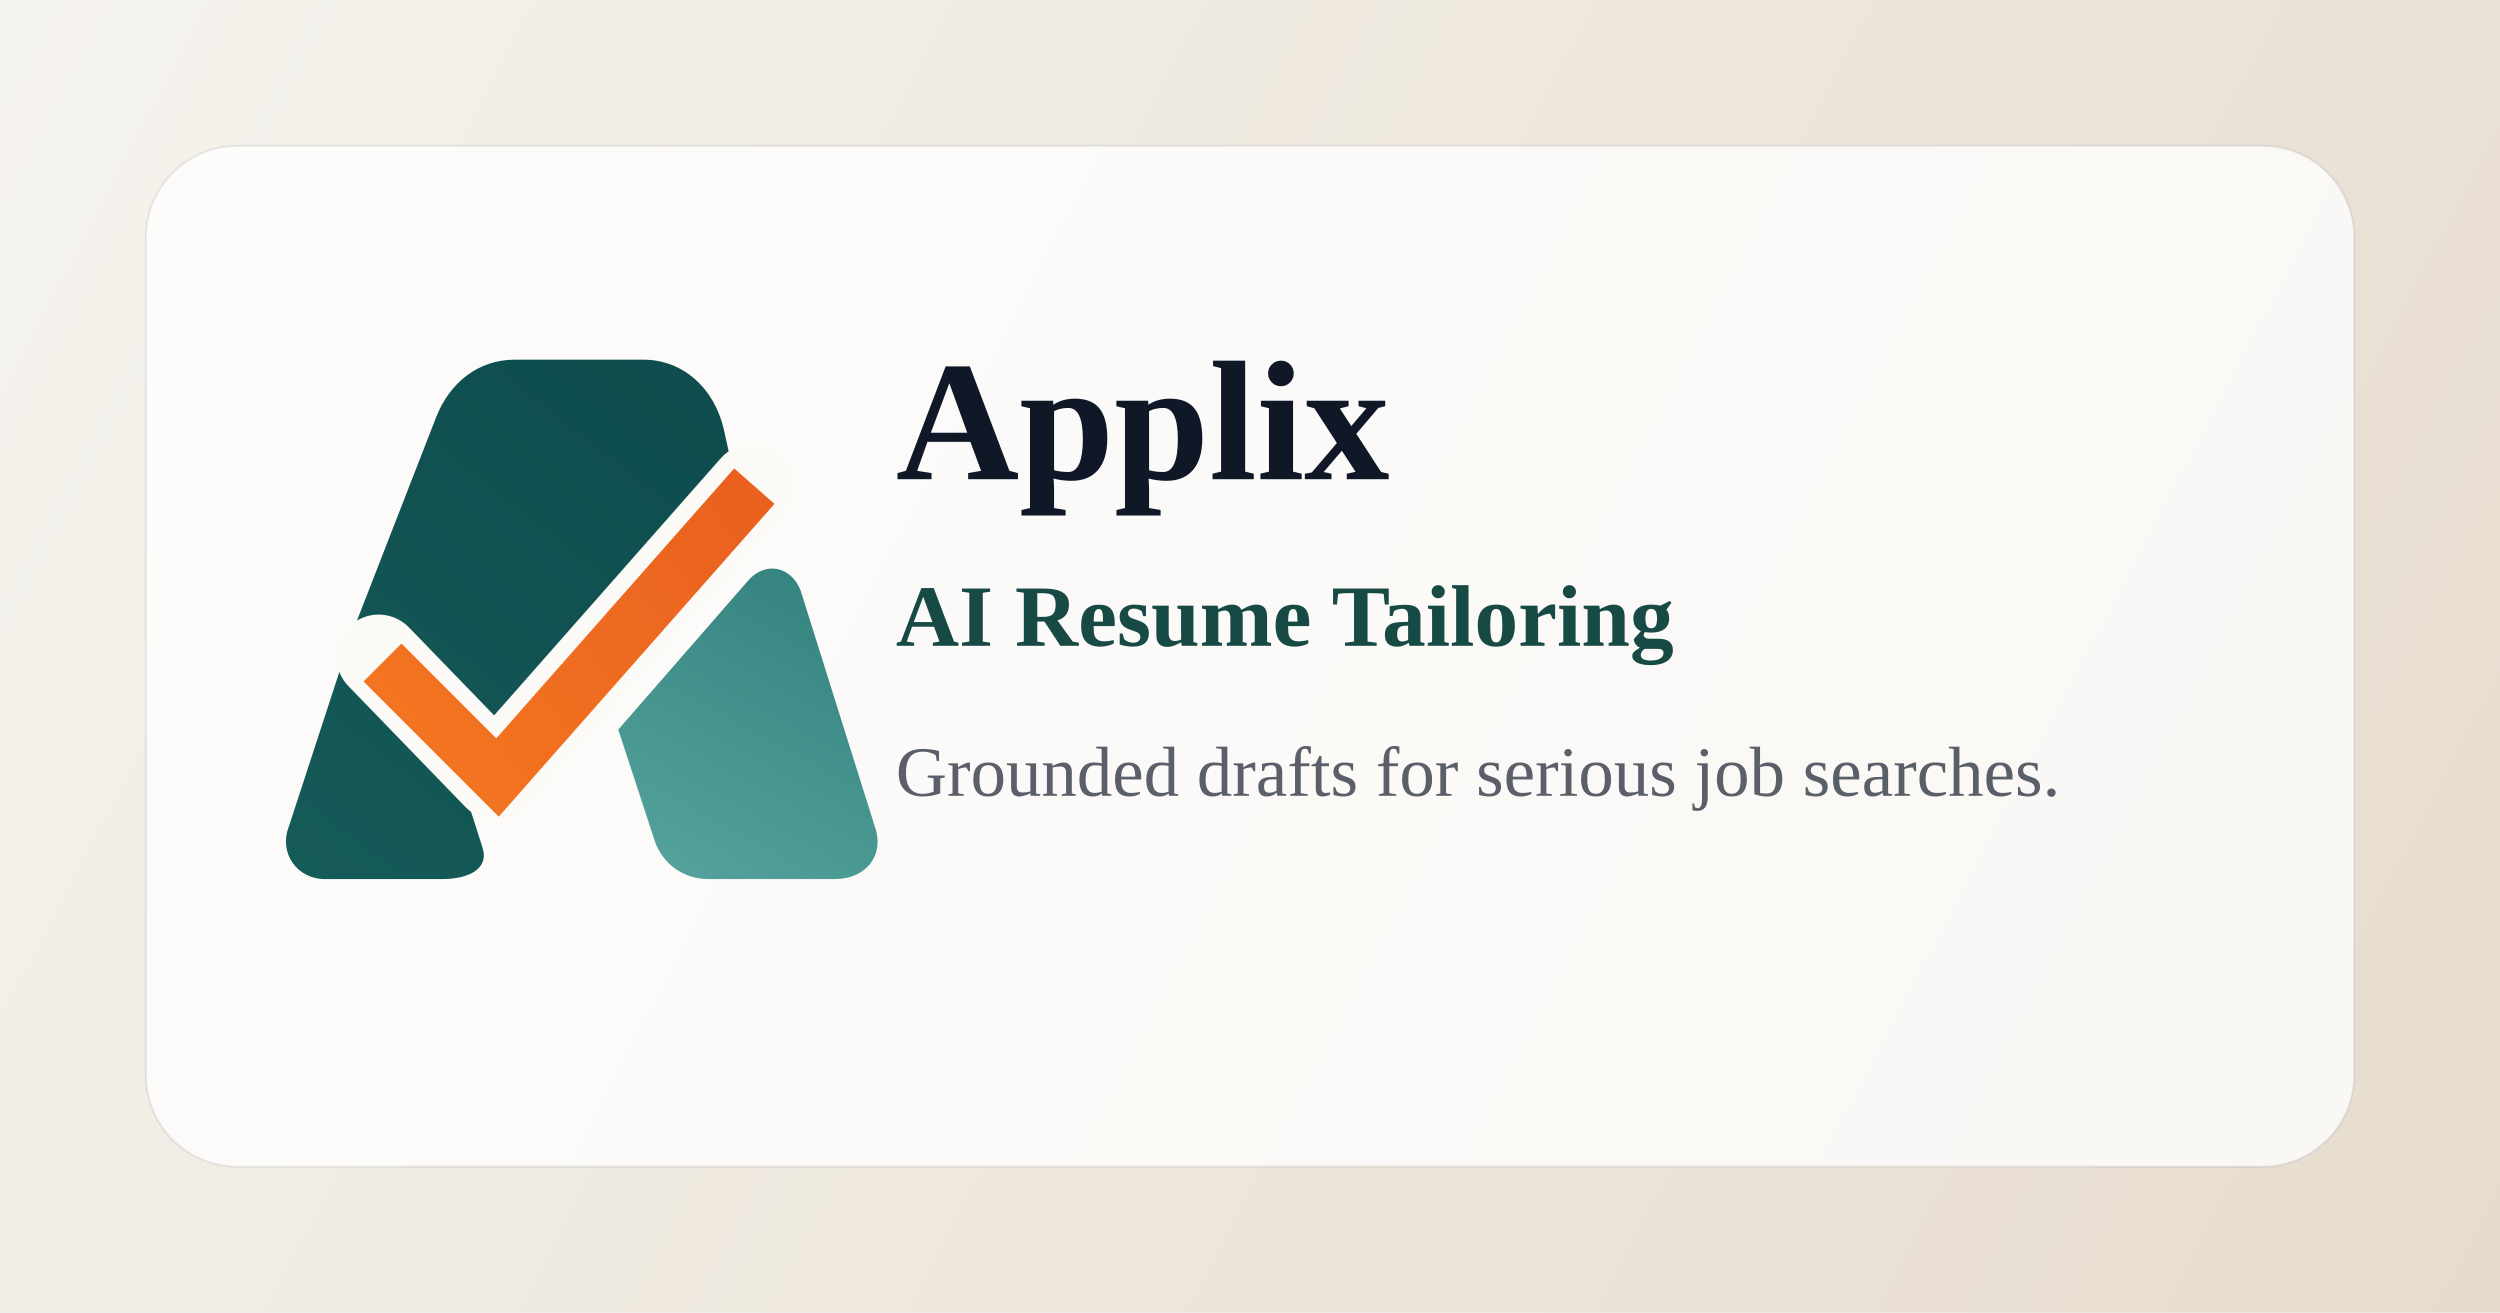
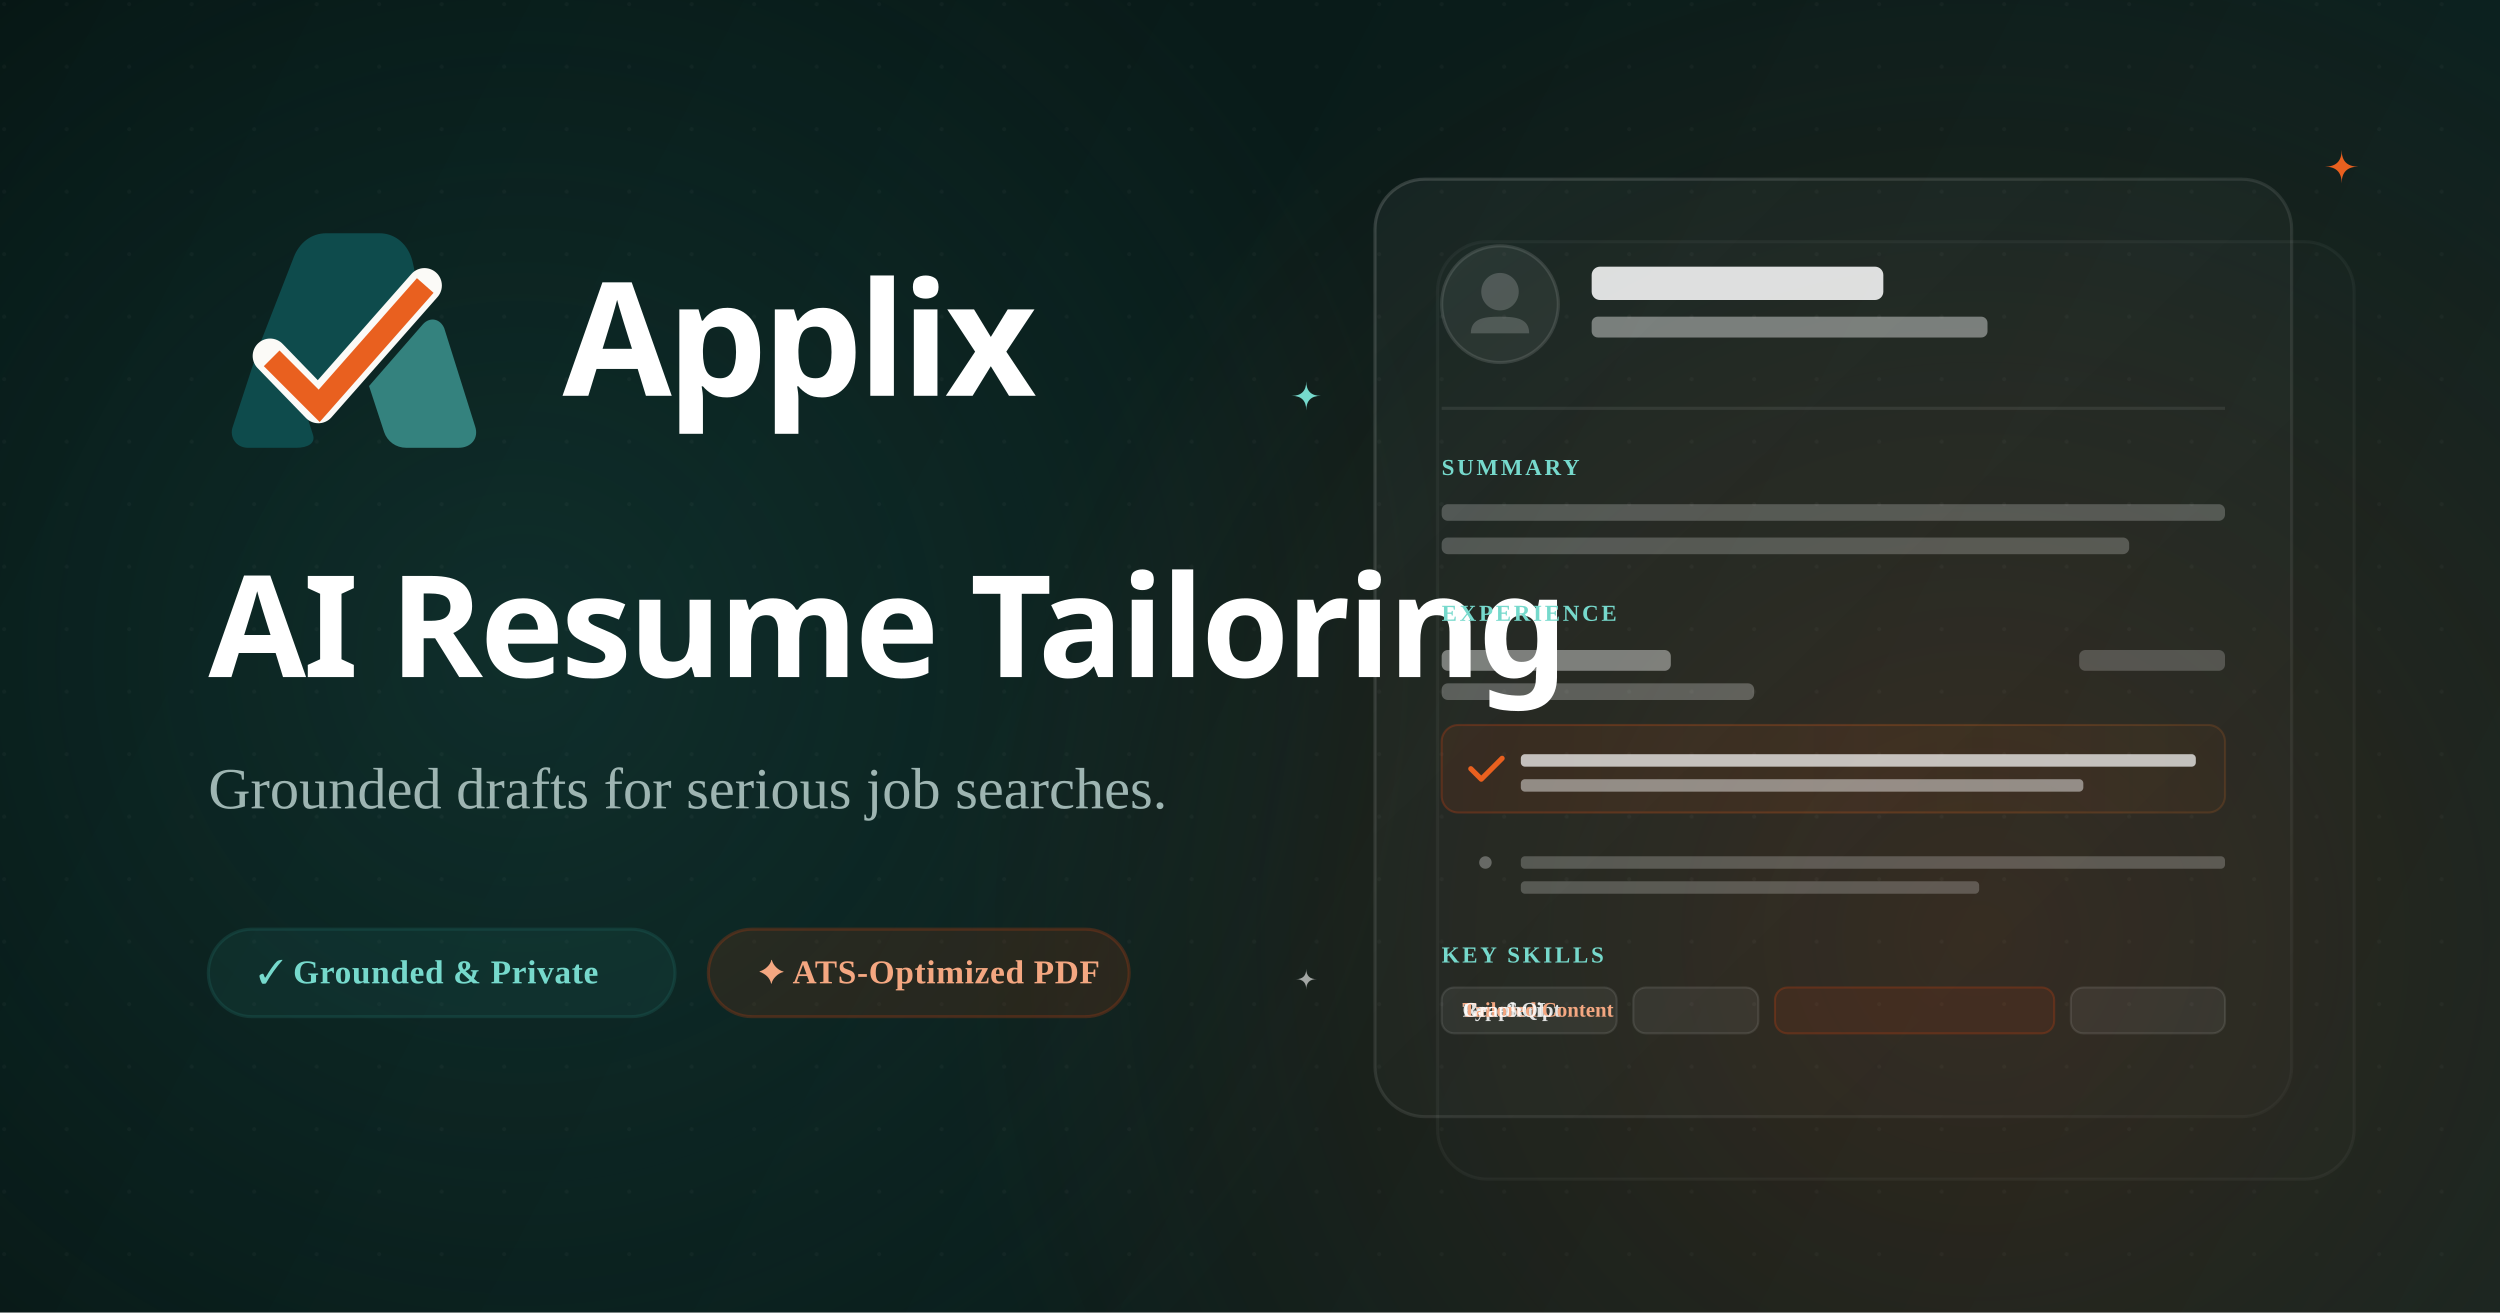
<svg xmlns="http://www.w3.org/2000/svg" width="1200" height="630" viewBox="0 0 1200 630">
  <defs>
-     <linearGradient id="bg" x1="0" y1="0" x2="1200" y2="630" gradientUnits="userSpaceOnUse">
-       <stop offset="0" stop-color="#f5f3ee" />
-       <stop offset="1" stop-color="#e6dccd" />
+     <linearGradient id="bg-grad" x1="0" y1="0" x2="1200" y2="630" gradientUnits="userSpaceOnUse">
+       <stop offset="0%" stop-color="#061513" />
+       <stop offset="100%" stop-color="#0e2422" />
+     </linearGradient>
+     <radialGradient id="teal-glow" cx="250" cy="315" r="450" gradientUnits="userSpaceOnUse">
+       <stop offset="0%" stop-color="#1f5f59" stop-opacity="0.3" />
+       <stop offset="100%" stop-color="#1f5f59" stop-opacity="0" />
+     </radialGradient>
+     <radialGradient id="ember-glow" cx="950" cy="450" r="500" gradientUnits="userSpaceOnUse">
+       <stop offset="0%" stop-color="#9f3a16" stop-opacity="0.25" />
+       <stop offset="100%" stop-color="#9f3a16" stop-opacity="0" />
+     </radialGradient>
+     <linearGradient id="glass-card-grad" x1="660" y1="90" x2="1100" y2="540" gradientUnits="userSpaceOnUse">
+       <stop offset="0%" stop-color="#ffffff" stop-opacity="0.04" />
+       <stop offset="100%" stop-color="#ffffff" stop-opacity="0.01" />
+     </linearGradient>
+     <linearGradient id="card-border-grad" x1="660" y1="90" x2="1100" y2="540" gradientUnits="userSpaceOnUse">
+       <stop offset="0%" stop-color="#ffffff" stop-opacity="0.15" />
+       <stop offset="100%" stop-color="#ffffff" stop-opacity="0.03" />
+     </linearGradient>
+     <linearGradient id="highlight-bg" x1="692" y1="356" x2="1068" y2="356" gradientUnits="userSpaceOnUse">
+       <stop offset="0%" stop-color="#9f3a16" stop-opacity="0.15" />
+       <stop offset="100%" stop-color="#f47721" stop-opacity="0.04" />
+     </linearGradient>
+     <linearGradient id="highlight-border" x1="692" y1="356" x2="1068" y2="356" gradientUnits="userSpaceOnUse">
+       <stop offset="0%" stop-color="#9f3a16" stop-opacity="0.4" />
+       <stop offset="100%" stop-color="#f47721" stop-opacity="0.15" />
    </linearGradient>
    <linearGradient id="darkTeal" x1="39" y1="313" x2="253" y2="42" gradientUnits="userSpaceOnUse">
-       <stop offset="0" stop-color="#155b58" />
-       <stop offset="1" stop-color="#0e4b4c" />
+       <stop offset="0%" stop-color="#155b58" />
+       <stop offset="1%" stop-color="#0e4b4c" />
    </linearGradient>
    <linearGradient id="lightTeal" x1="221" y1="313" x2="310" y2="151" gradientUnits="userSpaceOnUse">
-       <stop offset="0" stop-color="#55a39c" />
-       <stop offset="1" stop-color="#34827e" />
+       <stop offset="0%" stop-color="#55a39c" />
+       <stop offset="1%" stop-color="#34827e" />
    </linearGradient>
    <linearGradient id="orange" x1="79" y1="260" x2="276" y2="108" gradientUnits="userSpaceOnUse">
-       <stop offset="0" stop-color="#f47721" />
-       <stop offset="1" stop-color="#e9601f" />
+       <stop offset="0%" stop-color="#f47721" />
+       <stop offset="1%" stop-color="#e9601f" />
    </linearGradient>
+     <pattern id="dot-grid" width="30" height="30" patternUnits="userSpaceOnUse">
+       <circle cx="2" cy="2" r="1" fill="#ffffff" fill-opacity="0.03" />
+     </pattern>
  </defs>
-   <rect width="1200" height="630" fill="url(#bg)" />
-   <rect x="70" y="70" width="1060" height="490" rx="44" fill="#ffffff" fill-opacity="0.78" stroke="#101828" stroke-opacity="0.08" />
-   <g transform="translate(110 134) scale(0.92)">
-     <path fill="url(#darkTeal)" d="M64 185L108 72C115 54 130 42 149 42H216C237 42 253 57 258 78L267 119C250 119 240 124 229 137L145 230C141 235 134 235 130 230L100 199C89 188 76 181 64 185Z" />
-     <path fill="url(#darkTeal)" d="M50 313C35 313 26 299 31 286L64 185C78 181 91 188 101 199L132 296C136 307 126 313 111 313Z" />
-     <path fill="url(#lightTeal)" d="M250 313C237 313 226 305 222 293L203 235L271 157C280 147 293 150 298 162L337 286C342 301 332 313 316 313Z" />
-     <path d="M78 197L139 260L273 108" fill="none" stroke="#fbfaf7" stroke-width="44" stroke-linecap="round" stroke-linejoin="round" />
-     <path d="M80 200L140 260L274 108" fill="none" stroke="url(#orange)" stroke-width="28" stroke-linecap="butt" stroke-linejoin="miter" />
+   <rect width="1200" height="630" fill="url(#bg-grad)" />
+   <rect width="1200" height="630" fill="url(#teal-glow)" />
+   <rect width="1200" height="630" fill="url(#ember-glow)" />
+   <rect width="1200" height="630" fill="url(#dot-grid)" />
+   <g transform="translate(100, 96)">
+     <g transform="scale(0.38)">
+       <path fill="url(#darkTeal)" d="M64 185L108 72C115 54 130 42 149 42H216C237 42 253 57 258 78L267 119C250 119 240 124 229 137L145 230C141 235 134 235 130 230L100 199C89 188 76 181 64 185Z" />
+       <path fill="url(#darkTeal)" d="M50 313C35 313 26 299 31 286L64 185C78 181 91 188 101 199L132 296C136 307 126 313 111 313Z" />
+       <path fill="url(#lightTeal)" d="M250 313C237 313 226 305 222 293L203 235L271 157C280 147 293 150 298 162L337 286C342 301 332 313 316 313Z" />
+       <path d="M78 197L139 260L273 108" fill="none" stroke="#fbfaf7" stroke-width="44" stroke-linecap="round" stroke-linejoin="round" />
+       <path d="M80 200L140 260L274 108" fill="none" stroke="url(#orange)" stroke-width="28" stroke-linecap="butt" stroke-linejoin="miter" />
+     </g>
+     <text x="170" y="94" fill="#ffffff" font-family="Bricolage Grotesque, system-ui, sans-serif" font-size="76" font-weight="700" letter-spacing="-0.03em">Applix</text>
  </g>
-   <text x="430" y="230" fill="#101828" font-family="Source Sans 3, Arial, sans-serif" font-size="82" font-weight="700">Applix</text>
-   <text x="430" y="310" fill="#184a45" font-family="Source Sans 3, Arial, sans-serif" font-size="42" font-weight="600">AI Resume Tailoring</text>
-   <text x="430" y="382" fill="#101828" fill-opacity="0.68" font-family="Source Sans 3, Arial, sans-serif" font-size="34">Grounded drafts for serious job searches.</text>
+   <text x="100" y="325" fill="#ffffff" font-family="Bricolage Grotesque, system-ui, sans-serif" font-size="68" font-weight="700" letter-spacing="-0.02em">AI Resume Tailoring</text>
+   <text x="100" y="388" fill="#9eb5b2" font-family="Source Sans 3, system-ui, sans-serif" font-size="28" font-weight="400">Grounded drafts for serious job searches.</text>
+   <g transform="translate(100, 446)">
+     <rect x="0" y="0" width="224" height="42" rx="21" fill="#1f5f59" fill-opacity="0.18" stroke="#1f5f59" stroke-opacity="0.35" stroke-width="1.5" />
+     <text x="24" y="26" fill="#76d9cc" font-family="Source Sans 3, system-ui, sans-serif" font-size="16" font-weight="600" letter-spacing="0.02em">✓ Grounded &amp; Private</text>
+     <rect x="240" y="0" width="202" height="42" rx="21" fill="#9f3a16" fill-opacity="0.18" stroke="#9f3a16" stroke-opacity="0.35" stroke-width="1.5" />
+     <text x="264" y="26" fill="#f4a781" font-family="Source Sans 3, system-ui, sans-serif" font-size="16" font-weight="600" letter-spacing="0.02em">✦ ATS-Optimized PDF</text>
+   </g>
+   <rect x="690" y="116" width="440" height="450" rx="24" fill="#ffffff" fill-opacity="0.01" stroke="#ffffff" stroke-opacity="0.04" stroke-width="1.5" />
+   <rect x="660" y="86" width="440" height="450" rx="24" fill="url(#glass-card-grad)" stroke="url(#card-border-grad)" stroke-width="1.5" />
+   <circle cx="720" cy="146" r="28" fill="#ffffff" fill-opacity="0.06" stroke="#ffffff" stroke-opacity="0.12" stroke-width="1.5" />
+   <circle cx="720" cy="140" r="9" fill="#ffffff" fill-opacity="0.18" />
+   <path d="M706 160 C706 153 712 152 720 152 C728 152 734 153 734 160" fill="#ffffff" fill-opacity="0.18" />
+   <rect x="764" y="128" width="140" height="16" rx="4" fill="#ffffff" fill-opacity="0.85" />
+   <rect x="764" y="152" width="190" height="10" rx="3" fill="#ffffff" fill-opacity="0.4" />
+   <line x1="692" y1="196" x2="1068" y2="196" stroke="#ffffff" stroke-opacity="0.08" stroke-width="1.5" />
+   <text x="692" y="228" fill="#76d9cc" font-family="Source Sans 3, system-ui, sans-serif" font-size="11" font-weight="700" letter-spacing="0.12em">SUMMARY</text>
+   <rect x="692" y="242" width="376" height="8" rx="3" fill="#ffffff" fill-opacity="0.22" />
+   <rect x="692" y="258" width="330" height="8" rx="3" fill="#ffffff" fill-opacity="0.22" />
+   <text x="692" y="298" fill="#76d9cc" font-family="Source Sans 3, system-ui, sans-serif" font-size="11" font-weight="700" letter-spacing="0.12em">EXPERIENCE</text>
+   <rect x="692" y="312" width="110" height="10" rx="3" fill="#ffffff" fill-opacity="0.4" />
+   <rect x="998" y="312" width="70" height="10" rx="3" fill="#ffffff" fill-opacity="0.2" />
+   <rect x="692" y="328" width="150" height="8" rx="3" fill="#ffffff" fill-opacity="0.25" />
+   <g transform="translate(0, 4)">
+     <rect x="692" y="344" width="376" height="42" rx="8" fill="url(#highlight-bg)" stroke="url(#highlight-border)" stroke-width="1" />
+     <path d="M706 365 L711 370 L721 360" fill="none" stroke="#e9601f" stroke-width="2.5" stroke-linecap="round" stroke-linejoin="round" />
+     <rect x="730" y="358" width="324" height="6" rx="2" fill="#ffffff" fill-opacity="0.7" />
+     <rect x="730" y="370" width="270" height="6" rx="2" fill="#ffffff" fill-opacity="0.45" />
+   </g>
+   <circle cx="713" cy="414" r="3" fill="#ffffff" fill-opacity="0.3" />
+   <rect x="730" y="411" width="338" height="6" rx="2" fill="#ffffff" fill-opacity="0.22" />
+   <rect x="730" y="423" width="220" height="6" rx="2" fill="#ffffff" fill-opacity="0.22" />
+   <text x="692" y="462" fill="#76d9cc" font-family="Source Sans 3, system-ui, sans-serif" font-size="11" font-weight="700" letter-spacing="0.12em">KEY SKILLS</text>
+   <g transform="translate(692, 474)">
+     <rect x="0" y="0" width="84" height="22" rx="6" fill="#ffffff" fill-opacity="0.06" stroke="#ffffff" stroke-opacity="0.1" stroke-width="1" />
+     <text x="10" y="14" fill="#ffffff" fill-opacity="0.85" font-family="Source Sans 3, system-ui, sans-serif" font-size="10" font-weight="600">TypeScript</text>
+     <rect x="92" y="0" width="60" height="22" rx="6" fill="#ffffff" fill-opacity="0.06" stroke="#ffffff" stroke-opacity="0.1" stroke-width="1" />
+     <text x="10" y="14" fill="#ffffff" fill-opacity="0.85" font-family="Source Sans 3, system-ui, sans-serif" font-size="10" font-weight="600">React</text>
+     <rect x="160" y="0" width="134" height="22" rx="6" fill="#9f3a16" fill-opacity="0.15" stroke="#9f3a16" stroke-opacity="0.4" stroke-width="1" />
+     <text x="10" y="14" fill="#f4a781" font-family="Source Sans 3, system-ui, sans-serif" font-size="10" font-weight="600">Tailored Content</text>
+     <rect x="302" y="0" width="74" height="22" rx="6" fill="#ffffff" fill-opacity="0.06" stroke="#ffffff" stroke-opacity="0.1" stroke-width="1" />
+     <text x="10" y="14" fill="#ffffff" fill-opacity="0.85" font-family="Source Sans 3, system-ui, sans-serif" font-size="10" font-weight="600">GraphQL</text>
+   </g>
+   <path d="M1116 80 Q1124 80 1124 72 Q1124 80 1132 80 Q1124 80 1124 88 Q1124 80 1116 80 Z" fill="#e9601f" />
+   <path d="M622 470 Q627 470 627 465 Q627 470 632 470 Q627 470 627 475 Q627 470 622 470 Z" fill="#ffffff" fill-opacity="0.6" />
+   <path d="M620 190 Q627 190 627 183 Q627 190 634 190 Q627 190 627 197 Q627 190 620 190 Z" fill="#76d9cc" />
</svg>
